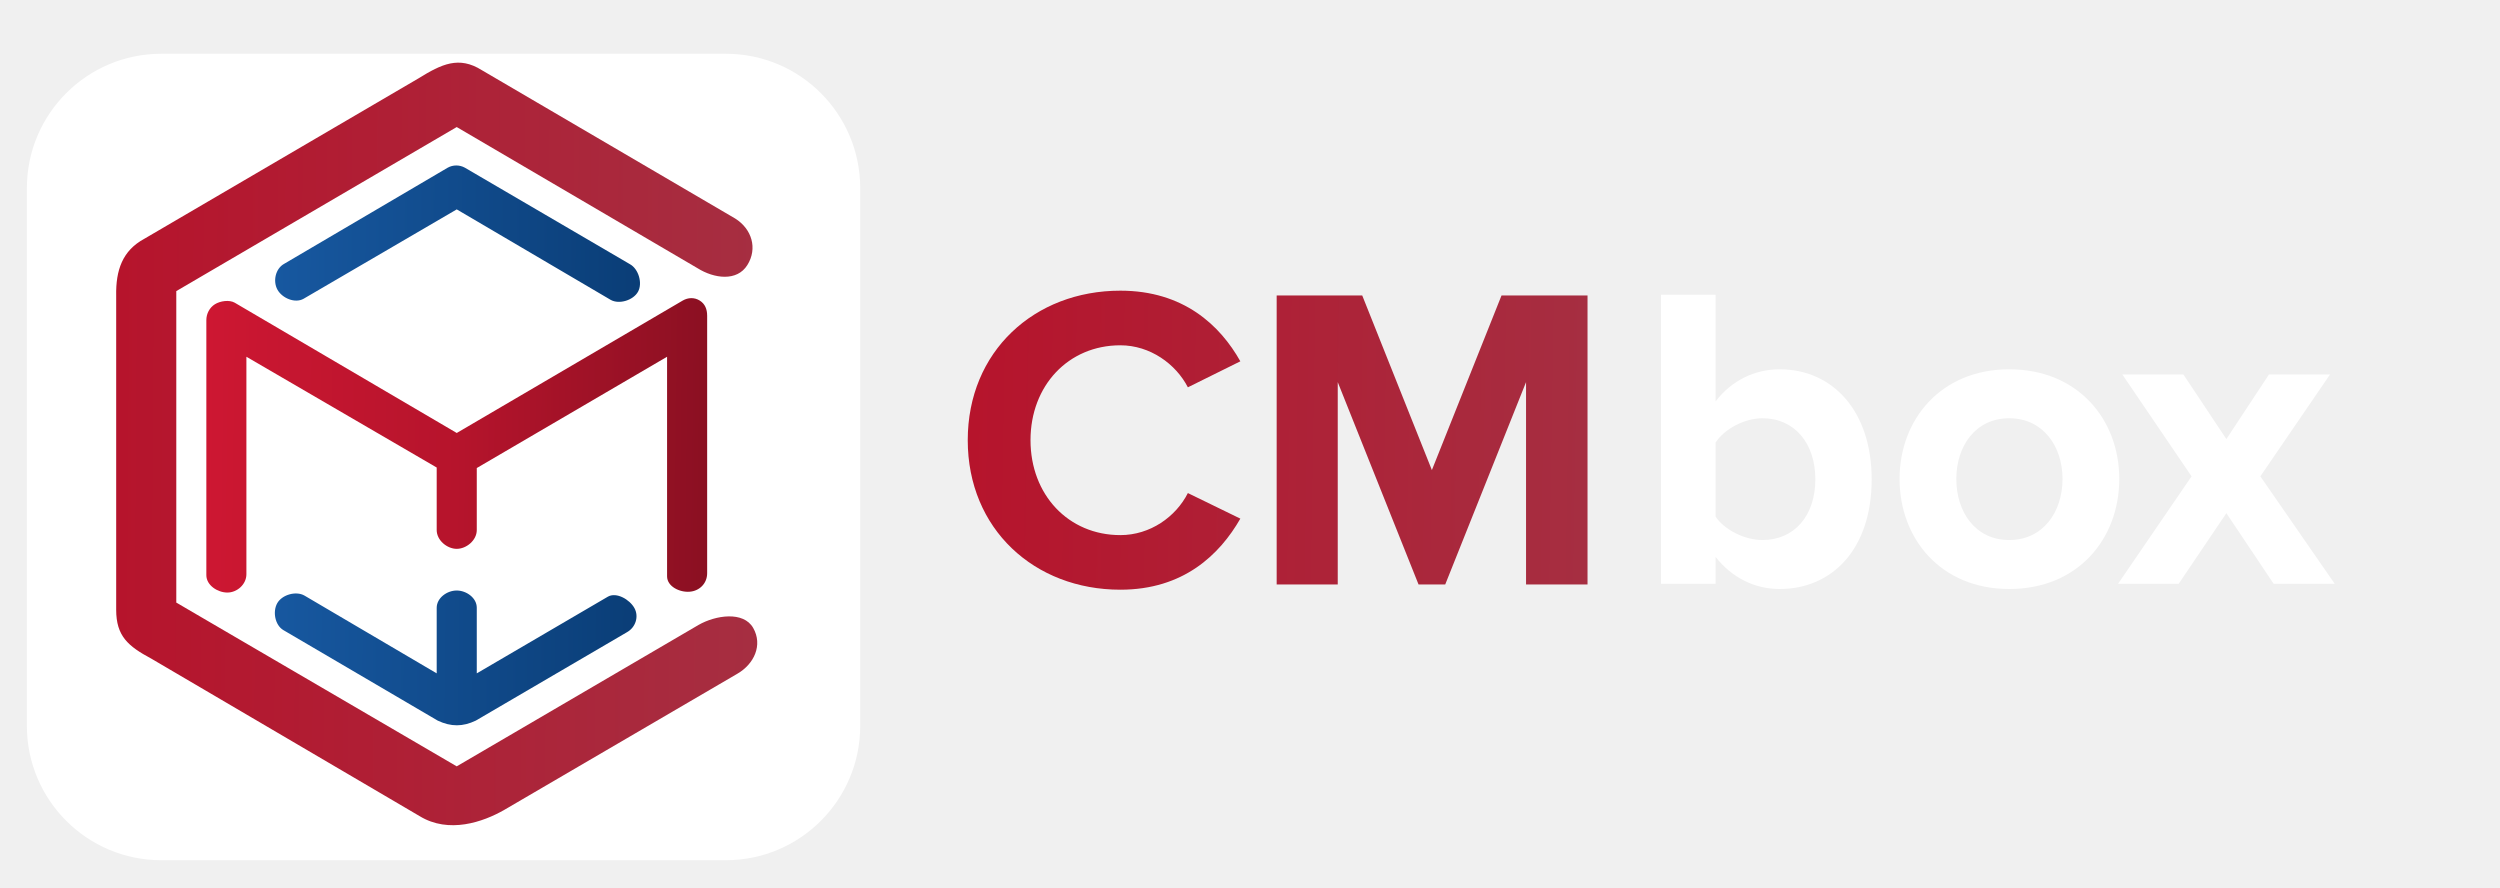
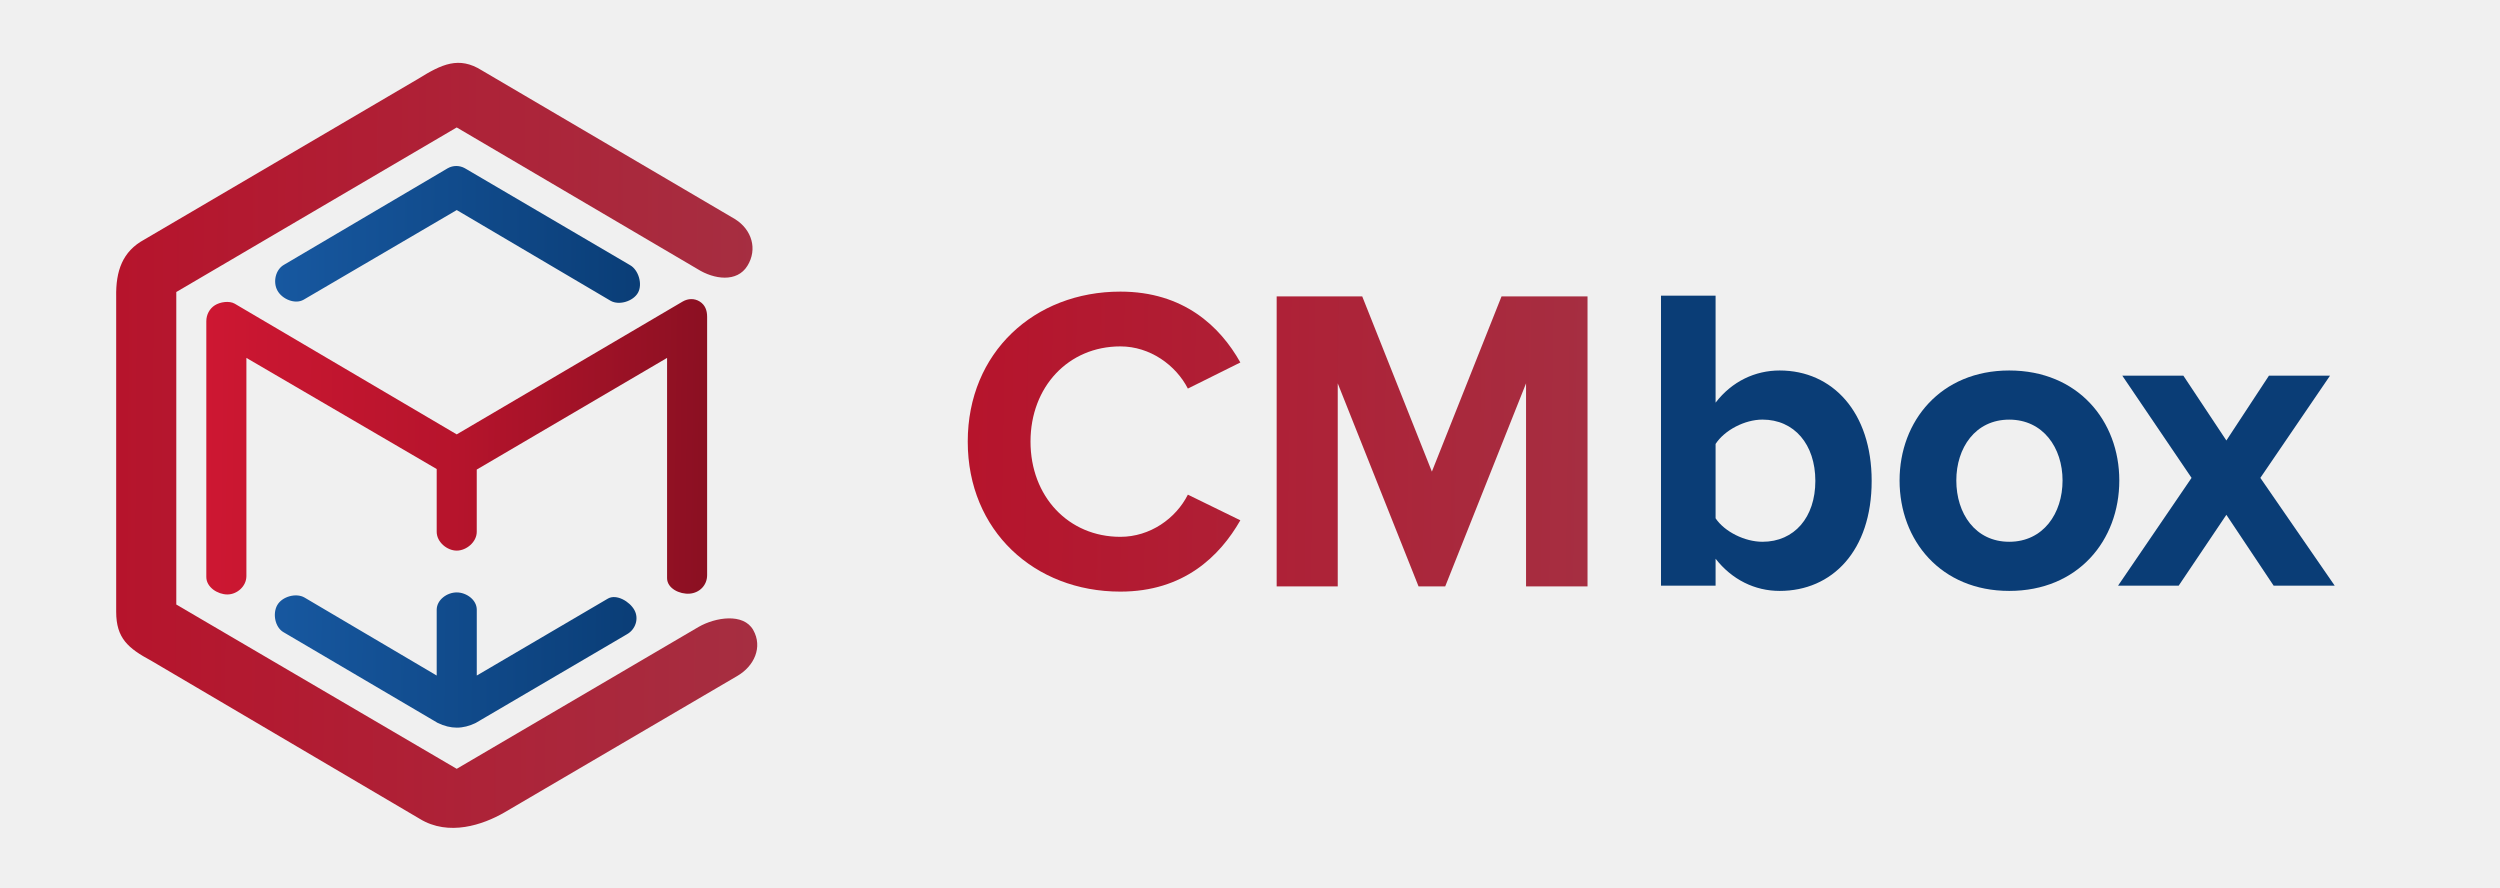
<svg xmlns="http://www.w3.org/2000/svg" width="93" height="33" viewBox="0 0 93 33" fill="none">
-   <rect x="1" y="2" width="31" height="30" rx="5" fill="white" />
-   <path fill-rule="evenodd" clip-rule="evenodd" d="M16.655 6.238C16.853 6.128 17.094 6.128 17.293 6.238L23.437 9.83C23.754 10.007 23.91 10.533 23.735 10.851C23.559 11.17 23.036 11.333 22.719 11.156L16.991 7.789L11.29 11.116C10.973 11.293 10.498 11.094 10.321 10.776C10.145 10.457 10.249 9.994 10.566 9.817L16.655 6.238ZM16.991 21.967C17.353 21.968 17.737 22.244 17.736 22.608V25.049L22.617 22.194C22.934 22.017 23.424 22.302 23.6 22.62C23.776 22.938 23.642 23.34 23.325 23.517L17.699 26.807C17.215 27.039 16.774 27.039 16.283 26.807L10.545 23.442C10.23 23.26 10.135 22.752 10.315 22.436C10.496 22.121 11.013 21.975 11.327 22.156L16.245 25.049V22.608C16.247 22.244 16.628 21.966 16.991 21.967Z" fill="url(#paint0_linear)" />
-   <path fill-rule="evenodd" clip-rule="evenodd" d="M26.03 11.181C26.228 11.305 26.306 11.502 26.306 11.745V21.325C26.306 21.705 26.02 21.984 25.655 22.012C25.283 22.042 24.815 21.817 24.815 21.438V13.271L17.736 17.411V19.719C17.736 20.099 17.35 20.417 16.991 20.417C16.632 20.417 16.245 20.099 16.245 19.719V17.392L9.166 13.271V21.362C9.166 21.742 8.817 22.043 8.458 22.043C8.099 22.043 7.676 21.776 7.676 21.396V11.91C7.676 11.668 7.796 11.443 7.993 11.319C8.19 11.195 8.529 11.145 8.731 11.26L16.991 16.107L25.397 11.181C25.598 11.065 25.833 11.057 26.03 11.181Z" fill="url(#paint1_linear)" />
-   <path fill-rule="evenodd" clip-rule="evenodd" d="M15.575 2.911C16.429 2.383 17.071 2.075 17.922 2.609L27.349 8.129C27.967 8.516 28.189 9.239 27.802 9.859C27.416 10.479 26.567 10.365 25.948 9.977L16.99 4.726L6.558 10.829V22.416L16.99 28.508L25.985 23.248C26.619 22.885 27.657 22.725 28.019 23.36C28.381 23.995 28.056 24.704 27.423 25.067L18.757 30.129C17.969 30.581 16.694 31.023 15.612 30.361L5.626 24.5C4.766 24.04 4.322 23.663 4.322 22.685V11.002C4.305 10.049 4.554 9.325 5.365 8.885L15.575 2.911Z" fill="url(#paint2_linear)" />
-   <path d="M63.82 19.219V16.462C64.156 15.946 64.908 15.559 65.564 15.559C66.747 15.559 67.531 16.478 67.531 17.832C67.531 19.186 66.747 20.089 65.564 20.089C64.908 20.089 64.156 19.718 63.82 19.219ZM63.82 21.718V20.718C64.428 21.492 65.276 21.911 66.204 21.911C68.155 21.911 69.626 20.428 69.626 17.832C69.626 15.285 68.171 13.738 66.204 13.738C65.292 13.738 64.428 14.14 63.82 14.931V10.965H61.789V21.718H63.82Z" fill="white" />
-   <path d="M74.743 21.911C77.302 21.911 78.837 20.041 78.837 17.816C78.837 15.608 77.302 13.738 74.743 13.738C72.2 13.738 70.664 15.608 70.664 17.816C70.664 20.041 72.2 21.911 74.743 21.911ZM74.743 20.089C73.479 20.089 72.775 19.041 72.775 17.816C72.775 16.607 73.479 15.559 74.743 15.559C76.006 15.559 76.726 16.607 76.726 17.816C76.726 19.041 76.006 20.089 74.743 20.089Z" fill="white" />
-   <path d="M86.852 21.718L84.085 17.72L86.676 13.931H84.405L82.821 16.333L81.222 13.931H78.951L81.526 17.72L78.791 21.718H81.046L82.821 19.09L84.58 21.718H86.852Z" fill="white" />
-   <path d="M41.678 21.937C44.029 21.937 45.373 20.631 46.141 19.293L44.189 18.342C43.741 19.229 42.782 19.906 41.678 19.906C39.743 19.906 38.335 18.406 38.335 16.375C38.335 14.344 39.743 12.845 41.678 12.845C42.782 12.845 43.741 13.538 44.189 14.408L46.141 13.441C45.389 12.103 44.029 10.813 41.678 10.813C38.479 10.813 36 13.07 36 16.375C36 19.68 38.479 21.937 41.678 21.937Z" fill="url(#paint3_linear)" />
-   <path d="M59.056 21.743V10.991H55.857L53.266 17.487L50.675 10.991H47.492V21.743H49.764V14.215L52.77 21.743H53.762L56.769 14.215V21.743H59.056Z" fill="url(#paint4_linear)" />
+   <path fill-rule="evenodd" clip-rule="evenodd" d="M16.655 6.259C16.853 6.148 17.094 6.147 17.292 6.258L23.436 9.862C23.753 10.039 23.91 10.567 23.735 10.886C23.559 11.206 23.036 11.369 22.719 11.192L16.991 7.814L11.29 11.152C10.973 11.329 10.497 11.13 10.321 10.81C10.145 10.491 10.249 10.027 10.566 9.849L16.655 6.259ZM16.991 22.038C17.353 22.039 17.737 22.316 17.736 22.681V25.13L22.617 22.266C22.933 22.088 23.423 22.374 23.599 22.693C23.776 23.012 23.641 23.416 23.325 23.593L17.698 26.893C17.215 27.127 16.774 27.127 16.283 26.893L10.545 23.517C10.23 23.335 10.134 22.826 10.315 22.509C10.495 22.192 11.013 22.046 11.327 22.228L16.245 25.13V22.681C16.247 22.316 16.628 22.037 16.991 22.038Z" fill="url(#paint0_linear)" />
+   <path fill-rule="evenodd" clip-rule="evenodd" d="M26.03 11.217C26.227 11.342 26.305 11.539 26.305 11.783V21.394C26.305 21.775 26.02 22.055 25.655 22.084C25.283 22.113 24.815 21.888 24.815 21.507V13.314L17.735 17.468V19.783C17.735 20.164 17.349 20.483 16.99 20.483C16.631 20.483 16.245 20.164 16.245 19.783V17.448L9.166 13.314V21.431C9.166 21.812 8.817 22.114 8.458 22.114C8.099 22.114 7.675 21.846 7.675 21.465V11.948C7.675 11.705 7.796 11.48 7.993 11.356C8.189 11.231 8.529 11.181 8.73 11.296L16.99 16.159L25.396 11.217C25.598 11.1 25.832 11.093 26.03 11.217Z" fill="url(#paint1_linear)" />
+   <path fill-rule="evenodd" clip-rule="evenodd" d="M15.575 2.921C16.429 2.391 17.071 2.082 17.922 2.617L27.349 8.155C27.967 8.544 28.189 9.269 27.802 9.891C27.416 10.513 26.567 10.398 25.948 10.009L16.99 4.741L6.558 10.863V22.488L16.99 28.6L25.985 23.323C26.619 22.959 27.657 22.798 28.019 23.435C28.381 24.072 28.056 24.784 27.423 25.148L18.757 30.227C17.969 30.68 16.694 31.124 15.612 30.459L5.626 24.579C4.766 24.118 4.322 23.74 4.322 22.759V11.038C4.305 10.081 4.554 9.355 5.365 8.914L15.575 2.921Z" fill="url(#paint2_linear)" />
+   <path d="M63.82 19.281V16.515C64.156 15.998 64.908 15.609 65.564 15.609C66.747 15.609 67.531 16.531 67.531 17.89C67.531 19.248 66.747 20.154 65.564 20.154C64.908 20.154 64.156 19.782 63.82 19.281ZM63.82 21.788V20.785C64.428 21.561 65.276 21.982 66.203 21.982C68.155 21.982 69.626 20.494 69.626 17.89C69.626 15.334 68.171 13.782 66.203 13.782C65.292 13.782 64.428 14.186 63.82 14.979V11H61.789V21.788H63.82Z" fill="#0A3D76" />
+   <path d="M74.743 21.982C77.302 21.982 78.838 20.106 78.838 17.874C78.838 15.658 77.302 13.782 74.743 13.782C72.2 13.782 70.664 15.658 70.664 17.874C70.664 20.106 72.2 21.982 74.743 21.982ZM74.743 20.154C73.48 20.154 72.775 19.103 72.775 17.874C72.775 16.661 73.48 15.61 74.743 15.61C76.007 15.61 76.727 16.661 76.727 17.874C76.727 19.103 76.007 20.154 74.743 20.154Z" fill="#0A3D76" />
+   <path d="M86.852 21.788L84.085 17.777L86.676 13.976H84.404L82.821 16.386L81.222 13.976H78.95L81.526 17.777L78.791 21.788H81.046L82.821 19.151L84.58 21.788H86.852Z" fill="#0A3D76" />
+   <path d="M41.678 22.008C44.029 22.008 45.373 20.698 46.141 19.355L44.189 18.401C43.741 19.291 42.782 19.97 41.678 19.97C39.743 19.97 38.335 18.466 38.335 16.428C38.335 14.39 39.743 12.886 41.678 12.886C42.782 12.886 43.741 13.582 44.189 14.455L46.141 13.484C45.389 12.142 44.029 10.848 41.678 10.848C38.479 10.848 36 13.112 36 16.428C36 19.744 38.479 22.008 41.678 22.008Z" fill="url(#paint3_linear)" />
+   <path d="M59.056 21.814V11.026H55.857L53.266 17.544L50.675 11.026H47.492V21.814H49.764V14.261L52.77 21.814H53.762L56.769 14.261V21.814H59.056Z" fill="url(#paint4_linear)" />
  <defs>
-     <linearGradient id="paint0_linear" x1="10.229" y1="15.96" x2="24.011" y2="16.063" gradientUnits="userSpaceOnUse">
+     <linearGradient id="paint0_linear" x1="10.229" y1="16.011" x2="24.011" y2="16.115" gradientUnits="userSpaceOnUse">
      <stop stop-color="#1758A0" />
      <stop offset="1" stop-color="#0A3D76" />
    </linearGradient>
-     <linearGradient id="paint1_linear" x1="7.676" y1="15.943" x2="26.303" y2="16.194" gradientUnits="userSpaceOnUse">
+     <linearGradient id="paint1_linear" x1="7.675" y1="15.995" x2="26.302" y2="16.245" gradientUnits="userSpaceOnUse">
      <stop stop-color="#CD1732" />
      <stop offset="0.5" stop-color="#B6142C" />
      <stop offset="1" stop-color="#8B1022" />
    </linearGradient>
-     <linearGradient id="paint2_linear" x1="4.321" y1="14.898" x2="28.17" y2="15.057" gradientUnits="userSpaceOnUse">
+     <linearGradient id="paint2_linear" x1="4.321" y1="14.947" x2="28.17" y2="15.105" gradientUnits="userSpaceOnUse">
      <stop stop-color="#B6142C" />
      <stop offset="1" stop-color="#A62E41" />
    </linearGradient>
-     <linearGradient id="paint3_linear" x1="36" y1="15.742" x2="59.051" y2="16.12" gradientUnits="userSpaceOnUse">
+     <linearGradient id="paint3_linear" x1="36" y1="15.792" x2="59.051" y2="16.17" gradientUnits="userSpaceOnUse">
      <stop stop-color="#B6142C" />
      <stop offset="1" stop-color="#A62E41" />
    </linearGradient>
-     <linearGradient id="paint4_linear" x1="36" y1="15.741" x2="59.051" y2="16.12" gradientUnits="userSpaceOnUse">
+     <linearGradient id="paint4_linear" x1="36" y1="15.792" x2="59.051" y2="16.17" gradientUnits="userSpaceOnUse">
      <stop stop-color="#B6142C" />
      <stop offset="1" stop-color="#A62E41" />
    </linearGradient>
  </defs>
</svg>
